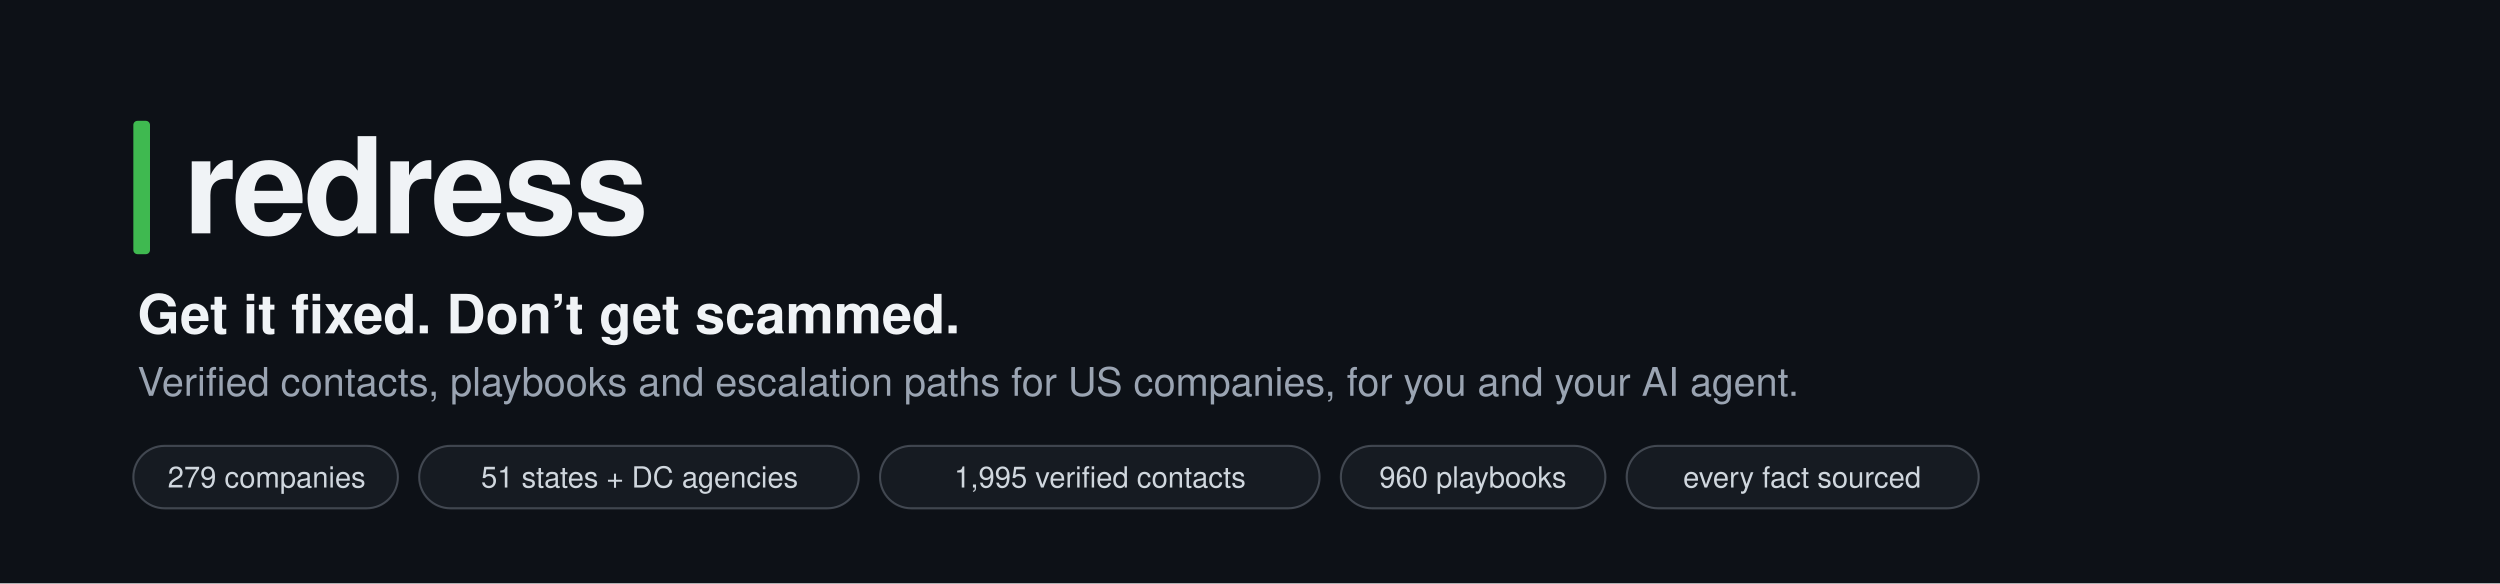
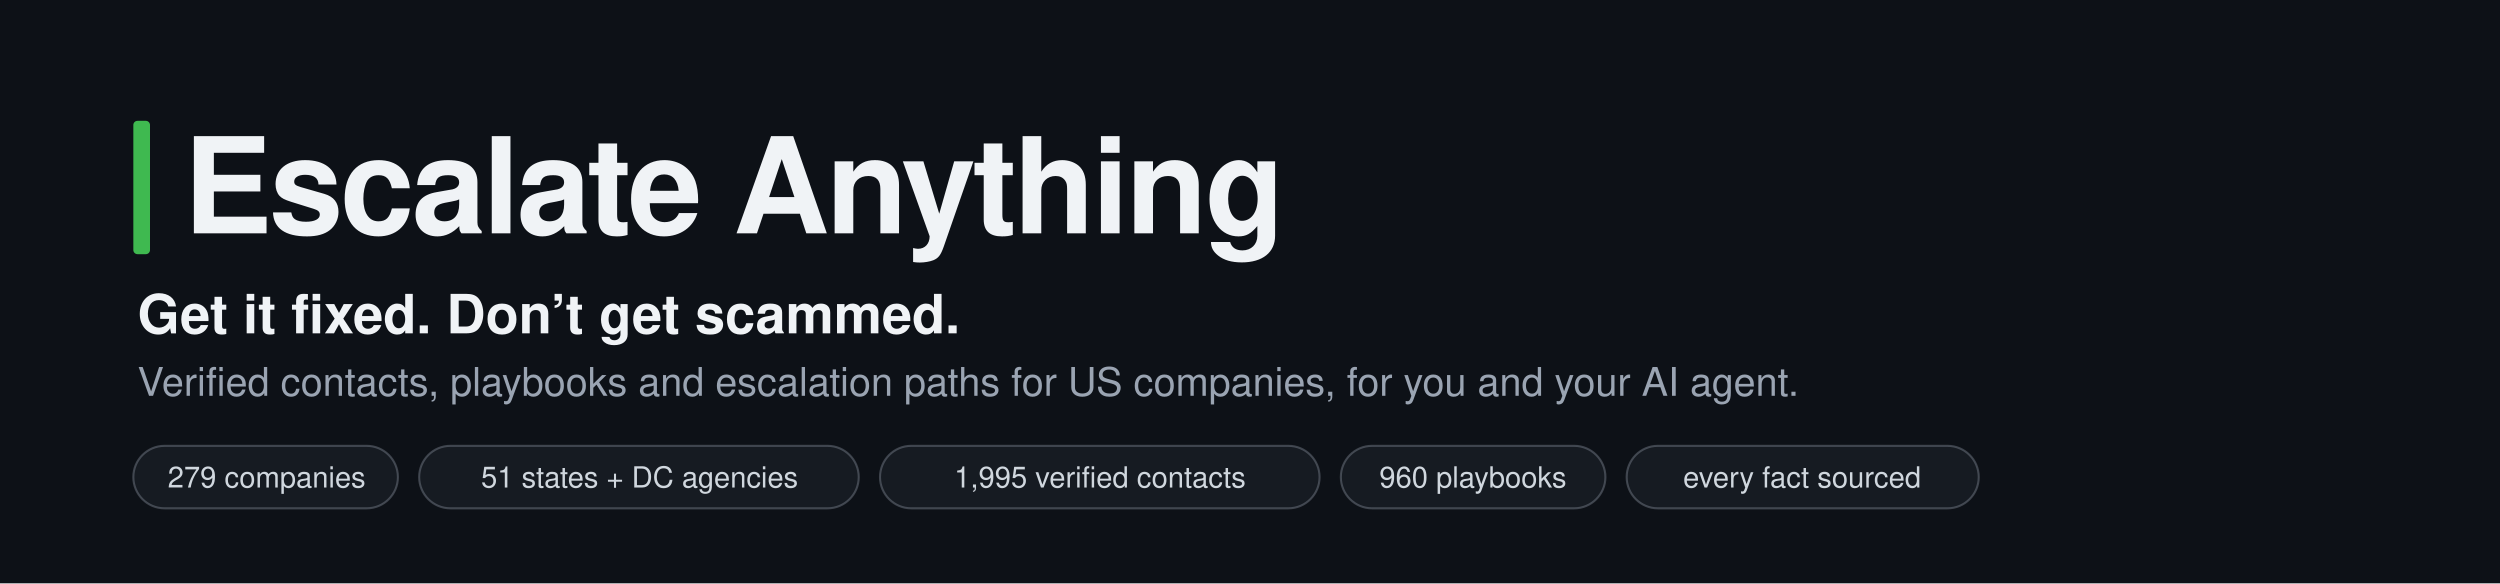
- <svg xmlns="http://www.w3.org/2000/svg" width="1200" height="280" viewBox="0 0 1200 280" role="img" aria-label="redress: get it fixed, don't get scammed">
+ <svg xmlns="http://www.w3.org/2000/svg" width="1200" height="280" viewBox="0 0 1200 280" role="img" aria-label="Escalate Anything: get it fixed, don't get scammed">
  <rect width="1200" height="280" fill="#0d1117" />
  <rect x="64" y="58" width="8" height="64" rx="2" fill="#3fb950" />
-   <text x="88" y="112" font-family="-apple-system, BlinkMacSystemFont, 'Segoe UI', Helvetica, Arial, sans-serif" font-size="64" font-weight="700" letter-spacing="-1.5" fill="#f0f3f6">redress</text>
+   <text x="88" y="112" font-family="-apple-system, BlinkMacSystemFont, 'Segoe UI', Helvetica, Arial, sans-serif" font-size="64" font-weight="700" letter-spacing="-1.5" fill="#f0f3f6">Escalate Anything</text>
  <text x="66" y="160" font-family="-apple-system, BlinkMacSystemFont, 'Segoe UI', Helvetica, Arial, sans-serif" font-size="26" font-weight="600" fill="#f0f3f6">Get it fixed. Don’t get scammed.</text>
  <text x="66" y="190" font-family="-apple-system, BlinkMacSystemFont, 'Segoe UI', Helvetica, Arial, sans-serif" font-size="19" fill="#9aa4b2">Verified contacts, playbooks and escalation paths for US companies, for you and your AI agent.</text>
  <rect x="64" y="214" rx="15" width="127" height="30" fill="#161b22" stroke="#9aa4b2" stroke-opacity="0.35" />
  <text x="128" y="234" text-anchor="middle" font-family="-apple-system, BlinkMacSystemFont, 'Segoe UI', Helvetica, Arial, sans-serif" font-size="14" fill="#d0d7de">279 companies</text>
  <rect x="201.2" y="214" rx="15" width="211" height="30" fill="#161b22" stroke="#9aa4b2" stroke-opacity="0.35" />
  <text x="307" y="234" text-anchor="middle" font-family="-apple-system, BlinkMacSystemFont, 'Segoe UI', Helvetica, Arial, sans-serif" font-size="14" fill="#d0d7de">51 states + DC agencies</text>
  <rect x="422.4" y="214" rx="15" width="211" height="30" fill="#161b22" stroke="#9aa4b2" stroke-opacity="0.35" />
  <text x="528" y="234" text-anchor="middle" font-family="-apple-system, BlinkMacSystemFont, 'Segoe UI', Helvetica, Arial, sans-serif" font-size="14" fill="#d0d7de">1,995 verified contacts</text>
  <rect x="643.6" y="214" rx="15" width="127" height="30" fill="#161b22" stroke="#9aa4b2" stroke-opacity="0.35" />
  <text x="707" y="234" text-anchor="middle" font-family="-apple-system, BlinkMacSystemFont, 'Segoe UI', Helvetica, Arial, sans-serif" font-size="14" fill="#d0d7de">960 playbooks</text>
  <rect x="780.8" y="214" rx="15" width="169" height="30" fill="#161b22" stroke="#9aa4b2" stroke-opacity="0.35" />
  <text x="865" y="234" text-anchor="middle" font-family="-apple-system, BlinkMacSystemFont, 'Segoe UI', Helvetica, Arial, sans-serif" font-size="14" fill="#d0d7de">every fact sourced</text>
</svg>
